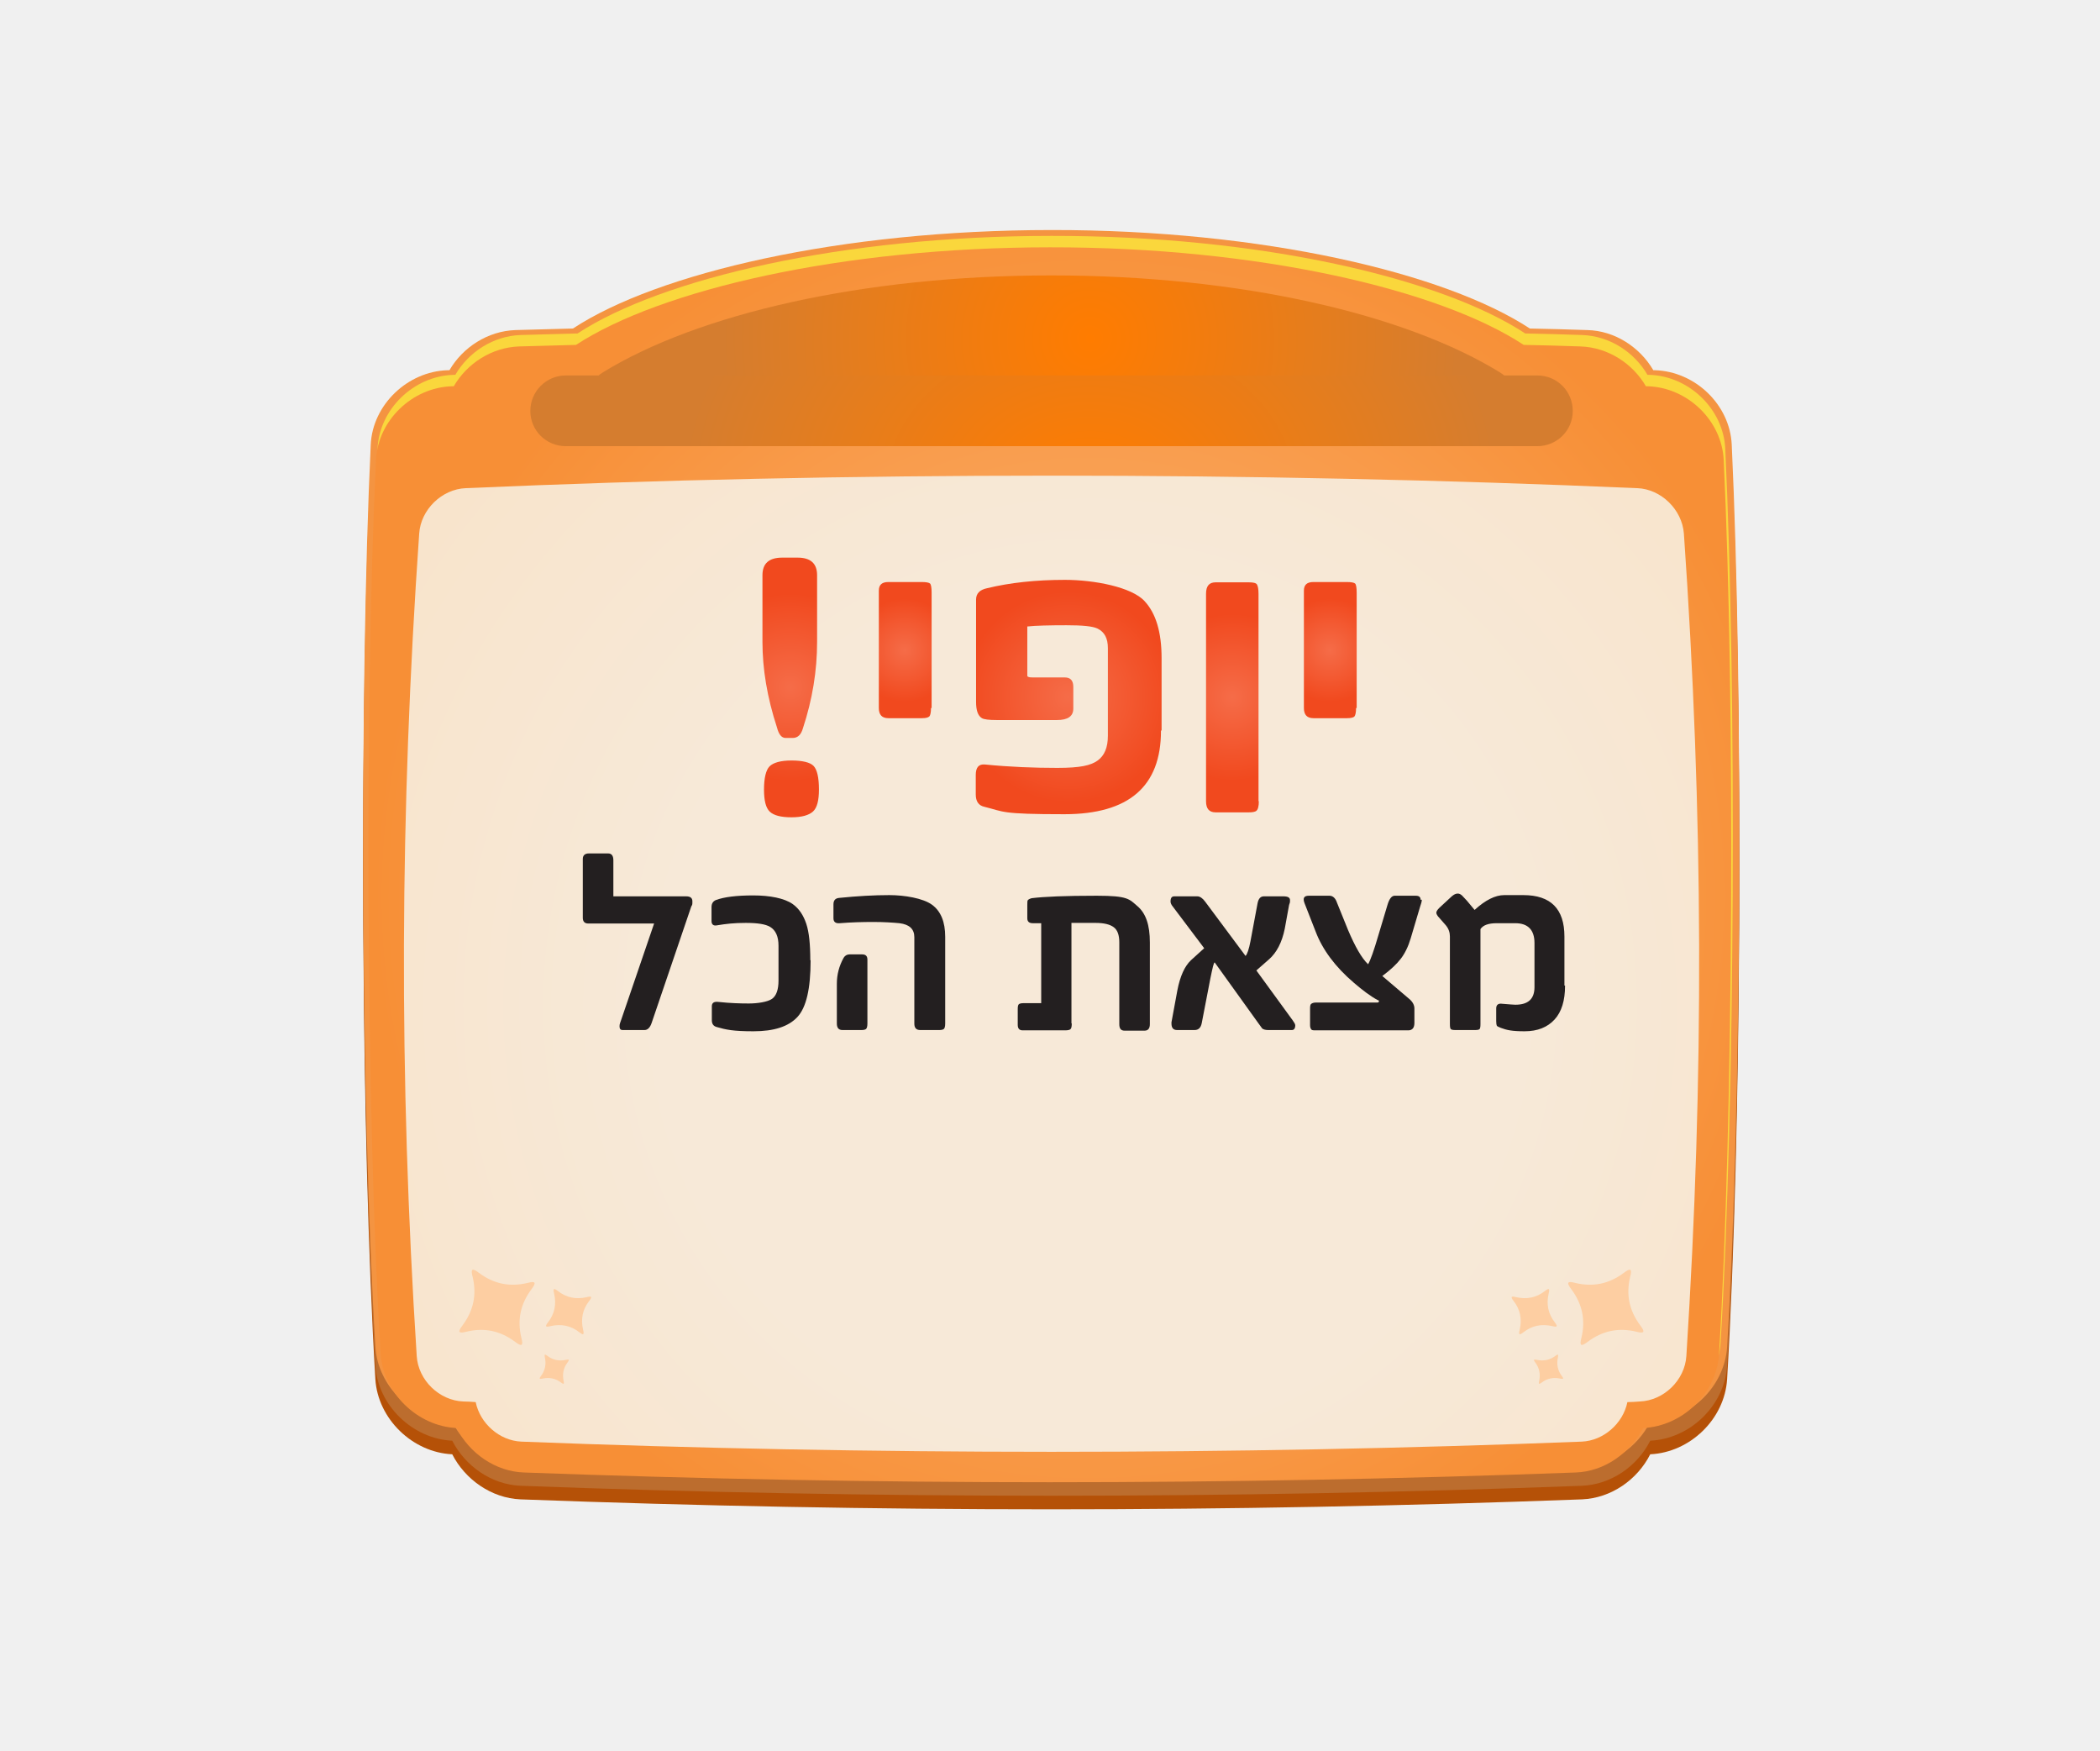
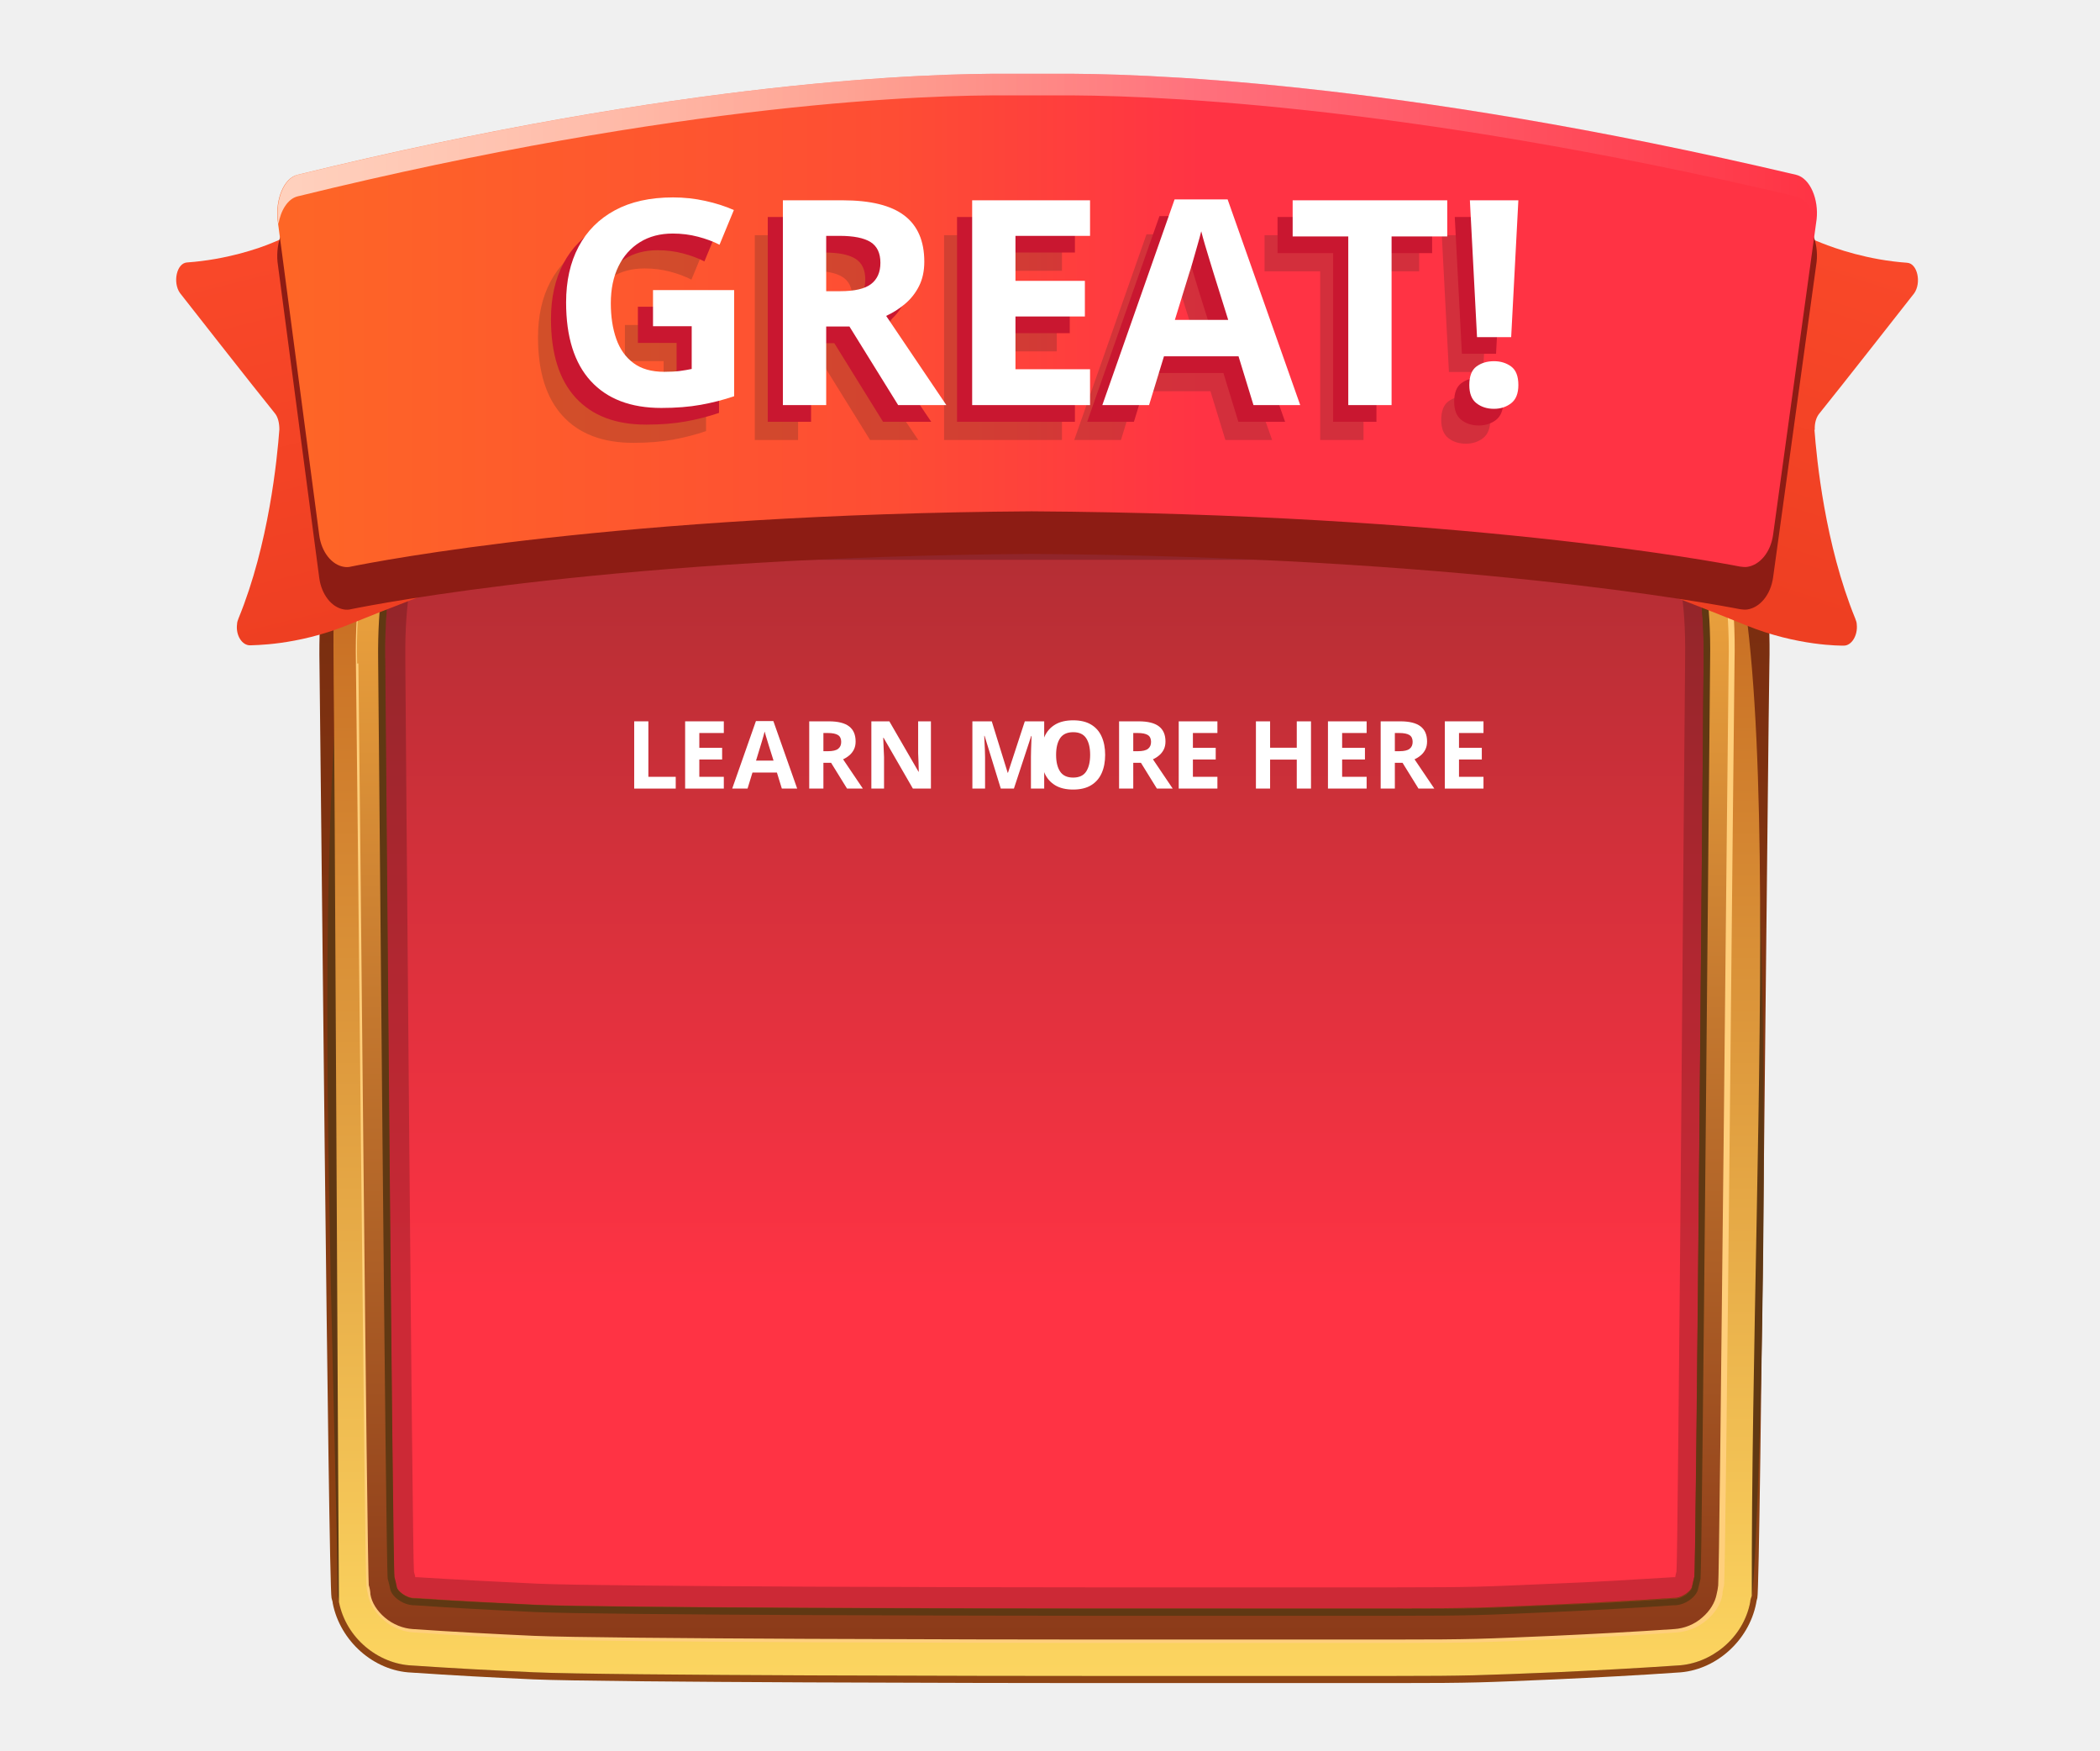
- <svg xmlns="http://www.w3.org/2000/svg" id="Layer_1" version="1.1" viewBox="0 0 680.3 566.9">
+ <svg xmlns="http://www.w3.org/2000/svg" version="1.1" viewBox="0 0 680.3 566.9">
  <defs>
-     <radialGradient id="radial-gradient" cx="852.5" cy="-61.4" fx="852.5" fy="-61.4" r="579.9" gradientTransform="translate(11.7 265.7) scale(.4 -.4)" gradientUnits="userSpaceOnUse">
-       <stop offset="0" stop-color="#fdb77a" />
-       <stop offset="1" stop-color="#f78f36" />
-     </radialGradient>
-     <radialGradient id="radial-gradient1" cx="853.6" cy="390.1" fx="853.6" fy="390.1" r="298.2" gradientTransform="translate(11.7 265.7) scale(.4 -.4)" gradientUnits="userSpaceOnUse">
-       <stop offset="0" stop-color="#ff7c00" />
-       <stop offset="1" stop-color="#d57d2f" />
-     </radialGradient>
-     <radialGradient id="radial-gradient2" cx="850.3" cy="-1524.2" fx="850.3" fy="-1524.2" r="330.2" gradientTransform="translate(13 -299.9) scale(.4 -.3)" gradientUnits="userSpaceOnUse">
-       <stop offset="0" stop-color="#ff7c00" />
-       <stop offset="1" stop-color="#d57d2f" />
-     </radialGradient>
-     <radialGradient id="radial-gradient3" cx="853.6" cy="-149.8" fx="853.6" fy="-149.8" r="864.1" gradientTransform="translate(11.7 265.7) scale(.4 -.4)" gradientUnits="userSpaceOnUse">
-       <stop offset=".4" stop-color="#f7e9d8" />
-       <stop offset="1" stop-color="#f9e1c4" />
-     </radialGradient>
-     <radialGradient id="radial-gradient4" cx="256.1" cy="344.3" fx="256.1" fy="344.3" r="30.4" gradientTransform="translate(0 566.9) scale(1 -1)" gradientUnits="userSpaceOnUse">
-       <stop offset="0" stop-color="#f56c48" />
-       <stop offset="1" stop-color="#f1491e" />
-     </radialGradient>
-     <radialGradient id="radial-gradient5" cx="293.1" cy="356.3" fx="293.1" fy="356.3" r="16.7" gradientTransform="translate(0 566.9) scale(1 -1)" gradientUnits="userSpaceOnUse">
-       <stop offset="0" stop-color="#f56c48" />
-       <stop offset="1" stop-color="#f1491e" />
-     </radialGradient>
-     <radialGradient id="radial-gradient6" cx="346.1" cy="341.2" fx="346.1" fy="341.2" r="34.2" gradientTransform="translate(0 566.9) scale(1 -1)" gradientUnits="userSpaceOnUse">
-       <stop offset="0" stop-color="#f56c48" />
-       <stop offset="1" stop-color="#f1491e" />
-     </radialGradient>
-     <radialGradient id="radial-gradient7" cx="399.2" cy="341.1" fx="399.2" fy="341.1" r="27" gradientTransform="translate(0 566.9) scale(1 -1)" gradientUnits="userSpaceOnUse">
-       <stop offset="0" stop-color="#f56c48" />
-       <stop offset="1" stop-color="#f1491e" />
-     </radialGradient>
-     <radialGradient id="radial-gradient8" cx="430.8" cy="356.3" fx="430.8" fy="356.3" r="16.7" gradientTransform="translate(0 566.9) scale(1 -1)" gradientUnits="userSpaceOnUse">
-       <stop offset="0" stop-color="#f56c48" />
-       <stop offset="1" stop-color="#f1491e" />
-     </radialGradient>
+     <linearGradient id="linear-gradient" x1="228.3" y1="264.6" x2="228.3" y2="-128" gradientTransform="translate(566.7 283.2) rotate(-180) scale(1 -1)" gradientUnits="userSpaceOnUse">
+       <stop offset="0" stop-color="#8f4514" />
+       <stop offset="1" stop-color="#782b0f" />
+     </linearGradient>
+     <linearGradient id="linear-gradient1" x1="228.5" y1="240.2" x2="228.5" y2="-104.5" gradientTransform="translate(566.7 283.2) rotate(-180) scale(1 -1)" gradientUnits="userSpaceOnUse">
+       <stop offset=".3" stop-color="#f34" />
+       <stop offset="1" stop-color="#b42e34" />
+     </linearGradient>
+     <linearGradient id="linear-gradient2" x1="228.8" y1="493" x2="228.8" y2="123.9" gradientTransform="translate(566.7 39.2) rotate(-180) scale(1 -1)" gradientUnits="userSpaceOnUse">
+       <stop offset="0" stop-color="#8b3a19" />
+       <stop offset="1" stop-color="#f2aa40" />
+     </linearGradient>
+     <linearGradient id="linear-gradient3" x1="227.5" y1="113.3" x2="227.5" y2="503.6" gradientTransform="translate(566.7 39.2) rotate(-180) scale(1 -1)" gradientUnits="userSpaceOnUse">
+       <stop offset="0" stop-color="#c2621c" />
+       <stop offset="1" stop-color="#fcd560" />
+     </linearGradient>
+     <linearGradient id="linear-gradient4" x1="120" y1="317.5" x2="150.1" y2="437.9" gradientTransform="translate(0 -244)" gradientUnits="userSpaceOnUse">
+       <stop offset="0" stop-color="#f94829" />
+       <stop offset="1" stop-color="#ee3f22" />
+     </linearGradient>
+     <linearGradient id="linear-gradient5" x1="563" y1="315.4" x2="528.1" y2="425.2" gradientTransform="translate(0 -244)" gradientUnits="userSpaceOnUse">
+       <stop offset="0" stop-color="#f94829" />
+       <stop offset="1" stop-color="#ee3f22" />
+     </linearGradient>
+     <linearGradient id="linear-gradient6" x1="89.8" y1="347.8" x2="588.6" y2="347.8" gradientTransform="translate(0 -244)" gradientUnits="userSpaceOnUse">
+       <stop offset="0" stop-color="#fe6f21" />
+       <stop offset="0" stop-color="#fe6626" />
+       <stop offset=".4" stop-color="#fe4d34" />
+       <stop offset=".6" stop-color="#f34" />
+     </linearGradient>
+     <linearGradient id="linear-gradient7" x1="89.9" y1="292.2" x2="588.7" y2="292.2" gradientTransform="translate(0 -244)" gradientUnits="userSpaceOnUse">
+       <stop offset="0" stop-color="#fff" stop-opacity=".7" />
+       <stop offset=".2" stop-color="#fff" stop-opacity=".6" />
+       <stop offset=".6" stop-color="#fff" stop-opacity=".3" />
+       <stop offset="1" stop-color="#fff" stop-opacity="0" />
+     </linearGradient>
+     <clipPath id="clippath">
+       <rect x="122.6" y="26.2" width="598.1" height="163.9" fill="none" />
+     </clipPath>
+     <clipPath id="clippath-1">
+       <rect x="122.6" y="26.2" width="598.1" height="163.9" fill="none" />
+     </clipPath>
+     <clipPath id="clippath-2">
+       <rect x="113.6" y="37.8" width="597.7" height="163.5" fill="none" />
+     </clipPath>
  </defs>
-   <path d="M536.2,130.4h-.6c-4.4-7.5-12.5-12.8-21.4-13-6.2-.2-12.4-.4-18.6-.5-27.4-18-86.7-32-155-31.9-68.3,0-127.6,13.9-155,31.9-6.2.2-12.4.3-18.6.5-9,.3-17.1,5.6-21.4,13h-.6c-13,.4-24.3,11.2-24.9,24.1-3.7,78.6-3.2,213.7,1.5,292.2.8,12.8,12,23.7,24.9,24.3,4.2,8.2,12.7,14.2,22.1,14.6,114.6,4.3,229.3,4.3,343.9,0,9.4-.4,17.9-6.3,22.1-14.6,12.9-.6,24.1-11.4,24.9-24.3,4.7-78.6,5.2-213.7,1.5-292.2-.6-12.9-11.8-23.7-24.9-24.1h.1Z" fill="#b55107" />
-   <path d="M536.2,126h-.6c-4.4-7.5-12.5-12.8-21.4-13-6.2-.2-12.4-.4-18.6-.5-27.4-18-86.7-32-155-31.9-68.3,0-127.6,13.9-155,31.9-6.2.2-12.4.3-18.6.5-9,.3-17.1,5.6-21.4,13h-.6c-13,.4-24.3,11.2-24.9,24.1-3.7,78.6-3.2,213.7,1.5,292.2.8,12.8,12,23.7,24.9,24.3,4.2,8.2,12.7,14.2,22.1,14.6,114.6,4.3,229.3,4.3,343.9,0,9.4-.4,17.9-6.3,22.1-14.6,12.9-.6,24.1-11.4,24.9-24.3,4.7-78.6,5.2-213.7,1.5-292.2-.6-12.9-11.8-23.7-24.9-24.1h.1Z" fill="#bc6d2e" />
-   <path d="M536.2,119.9h-.6c-4.4-7.5-12.5-12.8-21.4-13-6.2-.2-12.4-.4-18.6-.5-27.4-18-86.7-32-155-31.9-68.3,0-127.6,13.9-155,31.9-6.2.2-12.4.3-18.6.5-9,.3-17.1,5.6-21.4,13h-.6c-13,.4-24.3,11.2-24.9,24.1-3.7,78.6-3.2,213.7,1.5,292.2.8,12.8,12,23.7,24.9,24.3,4.2,8.2,12.7,14.2,22.1,14.6,114.6,4.3,229.3,4.3,343.9,0,9.4-.4,17.9-6.3,22.1-14.6,12.9-.6,24.1-11.4,24.9-24.3,4.7-78.6,5.2-213.7,1.5-292.2-.6-12.9-11.8-23.7-24.9-24.1h.1Z" fill="#f49441" />
-   <path d="M534.3,121.4h-.6c-4.3-7.4-12.3-12.6-21.2-12.9-6.1-.2-12.3-.4-18.4-.5-27.2-17.9-85.9-31.7-153.5-31.6-67.6,0-126.3,13.8-153.5,31.6-6.1.2-12.3.3-18.4.5-8.9.3-16.9,5.5-21.2,12.9h-.6c-12.9.4-24,11.1-24.6,23.9-3.7,77.8-3.2,211.6,1.5,289.4.8,12.7,11.9,23.5,24.6,24.1,4.2,8.2,12.6,14.1,21.9,14.4,113.5,4.2,227,4.2,340.6,0,9.3-.3,17.7-6.3,21.9-14.4,12.8-.6,23.9-11.3,24.6-24.1,4.7-77.8,5.2-211.6,1.5-289.4-.6-12.8-11.7-23.5-24.6-23.9h0Z" fill="#fad73c" />
-   <path d="M533.8,125.1h-.6c-4.3-7.4-12.3-12.6-21.2-12.9-6.1-.2-12.3-.4-18.4-.5-27.2-17.9-85.9-31.7-153.5-31.6-67.6,0-126.3,13.8-153.5,31.6-6.1.2-12.3.3-18.4.5-8.9.3-16.9,5.5-21.2,12.9h-.6c-12.9.4-24,11.1-24.6,23.9-3.7,77.8-3.2,211.6,1.5,289.4.8,12.7,11.9,23.5,24.6,24.1,4.2,8.2,12.6,14.1,21.9,14.4,113.5,4.2,227,4.2,340.6,0,9.3-.3,17.7-6.3,21.9-14.4,12.8-.6,23.9-11.3,24.6-24.1,4.7-77.8,5.2-211.6,1.5-289.4-.6-12.8-11.7-23.5-24.6-23.9h0Z" fill="url(#radial-gradient)" />
-   <path d="M480.9,142.9H200.3c-10.8,0-14.5-16.4-5-22.3,30.7-18.9,84.3-31.4,145.3-31.4s114.6,12.5,145.3,31.4c9.5,5.9,5.9,22.3-5,22.3h0Z" fill="url(#radial-gradient1)" />
-   <path d="M183.3,121.6h314.7c6.4,0,11.5,5.1,11.5,11.5h0c0,6.3-5.1,11.4-11.5,11.4H183.3c-6.4,0-11.5-5.1-11.5-11.4h0c0-6.3,5.1-11.5,11.5-11.5Z" fill="url(#radial-gradient2)" />
-   <path d="M530.2,158.1c-124-5.4-255.3-5.4-379.3,0-7.8.3-14.6,7-15.1,14.7-6.3,90.4-6.6,176-.8,266.4.5,7.8,7.3,14.4,15.1,14.7,1.3,0,2.6.1,4,.2,1.4,6.9,7.7,12.5,14.8,12.8,112.1,4.4,231.4,4.4,343.5,0,7.1-.3,13.4-5.9,14.8-12.8,1.3,0,2.6-.1,4-.2,7.8-.3,14.6-6.9,15.1-14.7,5.8-90.4,5.5-176-.8-266.4-.6-7.8-7.4-14.4-15.1-14.7h-.2Z" fill="url(#radial-gradient3)" />
-   <g>
-     <path d="M528.1,413.5c-1.4,5.8-.3,11,3.3,15.8,1.6,2.1,1.3,2.7-1.3,2-5.8-1.4-11-.3-15.8,3.3-2.1,1.6-2.7,1.3-2-1.3,1.4-5.8.3-11-3.3-15.8-1.6-2.1-1.3-2.7,1.3-2,5.8,1.4,11,.3,15.8-3.3,2.1-1.6,2.7-1.3,2,1.3Z" fill="#fdcea2" />
-     <path d="M501.7,418.9c-.8,3.5-.2,6.6,2,9.4,1,1.3.8,1.6-.8,1.2-3.5-.8-6.6-.2-9.4,2-1.3,1-1.6.8-1.2-.8.8-3.5.2-6.6-2-9.4-1-1.3-.8-1.6.8-1.2,3.5.8,6.6.2,9.4-2,1.3-1,1.6-.8,1.2.8Z" fill="#fdcea2" />
-     <path d="M504.7,439.6c-.5,2.2-.1,4.3,1.3,6.1.6.8.5,1-.5.8-2.2-.5-4.3-.1-6.1,1.3-.8.6-1,.5-.8-.5.5-2.2.1-4.3-1.3-6.1-.6-.8-.5-1,.5-.8,2.2.5,4.3.1,6.1-1.3.8-.6,1-.5.8.5Z" fill="#fdcea2" />
+   <g isolation="isolate">
+     <g id="Layer_1">
+       <g>
+         <path d="M545.1,150.1h0c7.8.5,13.9,4.5,18.6,11.9,8.4,13.6,9.9,36.4,9.5,53.2-.4,18.8-2.9,298.5-3.9,302.3-.2.6-.3,1.2-.4,1.8-2.4,12.2-13.3,21.9-25.6,22.4-13,.9-26.4,1.6-39.5,2.2-23.4,1-25.9,1.2-52.1,1.2h-99.3c-26.2,0-156.2-.2-179.6-1.2-13.1-.6-26.5-1.3-39.5-2.2-12.2-.5-23.1-10.2-25.5-22.4,0-.6-.3-1.2-.4-1.8-1-3.8-3.6-283.4-3.9-302.3-.3-16.8,1.1-39.6,9.5-53.2,4.6-7.4,10.9-11.4,18.6-11.9h413.6-.1Z" fill="url(#linear-gradient)" />
+         <g>
+           <path d="M124.7,213.3c.2,16.9,2.5,294.5,3,297.3.3,1.2.5,2.3.8,3.4.2,1,2.7,3.4,5.6,3.5h.4c12.9.9,26.2,1.6,39.1,2.2,23,1,152.9,1.2,178.8,1.2s9.8,0,14.7,0h84.5c25.9,0,28.3-.2,51.4-1.2,13-.6,26.2-1.3,39.1-2.2h.4c2.8-.1,5.4-2.5,5.6-3.5.2-1.1.5-2.3.8-3.5.6-2.8,2.8-280.5,3-297.3.3-26.1-4.3-35.4-5.8-37.6-.8-1.2-1.2-1.5-1.7-1.5H132.1c-.5,0-1,.3-1.7,1.5-1.5,2.2-6,11.5-5.8,37.6h.1Z" fill="url(#linear-gradient1)" />
+           <path d="M402.1,514.1h-49.6c-25.8,0-155.6-.2-178.5-1.2-12.9-.6-26.1-1.3-39-2.1h-.5c0-.6-.3-1.2-.4-1.8-.5-2.8-2.7-279.7-2.8-295.6-.2-20,2.6-29,3.9-32.1h406.8c1.4,3.1,4.2,12,3.9,32.1-.2,15.9-2.3,292.8-2.8,295.6-.2.6-.3,1.2-.4,1.8h-.5c-12.9.8-25.9,1.6-39,2.1-22.9,1-25.3,1.2-51,1.2s-6.6,0-9.8,0h-39.8M402.1,521h49.6c25.9,0,28.3-.2,51.4-1.2,13-.6,26.2-1.3,39.1-2.2h.4c2.8-.1,5.4-2.5,5.6-3.5.2-1.1.5-2.3.8-3.5.6-2.8,2.8-280.5,3-297.3.3-26.1-4.3-35.4-5.8-37.6-.8-1.2-1.2-1.5-1.7-1.5H132.2c-.5,0-1,.3-1.7,1.5-1.5,2.2-6,11.5-5.8,37.6.2,16.9,2.5,294.5,3,297.3.3,1.2.5,2.3.8,3.4.2,1,2.7,3.4,5.6,3.5h.4c12.9.9,26.2,1.6,39.1,2.2,23,1,152.9,1.2,178.8,1.2s9.8,0,14.7,0h35Z" isolation="isolate" opacity=".2" />
+         </g>
+         <path d="M402.1,521h-49.6c-25.9,0-155.8-.2-178.8-1.2-13-.6-26.2-1.3-39.1-2.1h-.4c-2.8-.1-5.4-2.5-5.6-3.5-.2-1.1-.5-2.3-.8-3.4-.6-2.8-2.8-280.5-3-297.3-.3-26.1,4.3-35.4,5.8-37.6.8-1.2,1.2-1.5,1.7-1.5h412.1c.5,0,1,.3,1.7,1.5,1.5,2.2,6,11.5,5.8,37.6-.2,16.9-2.5,294.5-3,297.3-.3,1.2-.5,2.3-.8,3.5-.2,1-2.7,3.4-5.6,3.5h-.4c-12.9.9-26.2,1.6-39.1,2.1-23,1-25.4,1.2-51.4,1.2h-49.6M402.1,542.8h49.7c23.6,0,27.6-.2,52.1-1.2,13-.6,26.3-1.3,39.5-2.2,10.8-.5,21.4-8.8,23.6-20.6,0-.7.3-1.3.5-2,2.5-9.2,14.6-362.2-22.4-364.3H131.8c-36.9,2.2-23.7,257.1-22.4,364.3.2.7.3,1.3.5,2,2.3,11.8,12.8,20.1,23.6,20.6,13.2.9,26.5,1.6,39.5,2.2,24.5,1.1,156.1,1.2,179.5,1.2h49.6Z" fill="#603813" />
+         <path d="M114.9,214.9c.3,18.2,2.8,296.5,3.4,298.8.3.9.5,1.9.5,2.8.5,3.1,2.4,6,5.1,8.3,2.8,2.4,6.4,3.8,9.7,4h0c13,.9,26.3,1.6,39.3,2.2,23.1,1,153.1,1.2,179.2,1.2h99.3c26.1,0,28.5-.2,51.8-1.2,13-.6,26.3-1.3,39.3-2.2h0c3.4-.2,7-1.6,9.7-4,2.7-2.3,4.5-5.2,5.1-8.3.2-.9.4-1.8.5-2.8.5-2.3,3.1-280.6,3.4-298.8.4-20.9-2.3-37.1-7.4-45.4-2.6-4.1-5.5-6.1-9.6-6.4H131.5c-4.1.3-7.1,2.3-9.6,6.4-5.2,8.3-7.9,24.5-7.4,45.4h.5-.1ZM128.8,174.4c1.3-2,2.3-2.4,3.4-2.5h412.3c1.2.1,2,.5,3.4,2.5,4.1,6.4,6.4,21,6.1,39.2-.2,17.2-2.6,294.9-3.1,297.7-.3,1.1-.5,2.2-.8,3.3-.4,2.3-3.9,5.2-7.5,5.3h-.4c-13,.9-26.2,1.6-39.2,2.2-23,1-25.5,1.2-51.4,1.2s-9.8,0-14.7,0h-84.5c-25.9,0-155.8-.2-178.9-1.2-13-.6-26.2-1.3-39.2-2.2h-.4c-3.7-.2-7.1-3-7.5-5.3-.2-1.1-.5-2.2-.8-3.3-.6-2.8-2.9-280.4-3.1-297.7-.2-18.2,2-32.8,6.1-39.2h.1Z" fill="url(#linear-gradient2)" />
+         <path d="M114.9,214.9c.3,18.2,2.8,296.5,3.4,298.8.3.9.5,1.9.5,2.8.5,3.1,2.4,6,5.1,8.3,2.8,2.4,6.4,3.8,9.7,4h0c13,.9,26.3,1.6,39.3,2.2,23.1,1,153.1,1.2,179.2,1.2h99.3c26.1,0,28.5-.2,51.8-1.2,13-.6,26.3-1.3,39.3-2.2h0c3.4-.2,7-1.6,9.7-4,2.7-2.3,4.5-5.2,5.1-8.3.2-.9.4-1.8.5-2.8.5-2.3,3.1-280.6,3.4-298.8.4-20.9-2.3-37.1-7.4-45.4-2.6-4.1-5.5-6.1-9.6-6.4H131.5c-4.1.3-7.1,2.3-9.6,6.4-5.2,8.3-7.9,24.5-7.4,45.4h.5-.1Z" fill="none" stroke="#ffcf7b" stroke-miterlimit="10" stroke-width="2.4" />
+         <path d="M402.1,532.1h-49.6c-26.1,0-156-.2-179.2-1.2-13-.6-26.3-1.3-39.3-2.2h0c-3.4-.2-7-1.6-9.7-4-2.7-2.3-4.5-5.2-5.1-8.3-.2-.9-.4-1.8-.5-2.8-.5-2.3-3.1-280.6-3.4-298.8-.4-21,2.3-37.1,7.4-45.4,2.6-4.1,5.5-6.1,9.6-6.4h412.6c4.1.3,7.1,2.3,9.6,6.4,5.2,8.3,7.9,24.5,7.4,45.4-.3,18.2-2.8,296.5-3.4,298.8-.3.9-.5,1.9-.5,2.8-.5,3.1-2.4,6-5.1,8.3-2.8,2.4-6.4,3.8-9.7,4h0c-13,.9-26.3,1.6-39.3,2.2-23.3,1-25.7,1.2-51.8,1.2h-49.6M402.1,542.8h49.7c23.6,0,27.6-.2,52.1-1.2,13-.6,26.3-1.3,39.5-2.2,10.8-.5,21.4-8.8,23.6-20.6,0-.7.3-1.3.5-2-.3-155,14.6-362.2-22.4-364.3H131.8c-26.3,0-23.7,43.5-23.7,69,.2.7,1.6,296.6,1.7,297.3,2.3,11.8,12.8,20.1,23.6,20.6,13.2.9,26.5,1.6,39.5,2.2,24.5,1.1,156.1,1.2,179.5,1.2h49.7Z" fill="url(#linear-gradient3)" />
+       </g>
+       <g>
+         <g>
+           <path d="M192.4,59.4v113.2c-7.8,3.3-21.3,8.1-34,12.5-1.9.7-3.8,1.3-5.7,2-13.4,4.8-26.7,9.9-40,15.3-16.7,6.8-31,6.5-31.6,6.6-2.7.1-4.8-3.3-4.3-6.9,0-.7.3-1.3.5-1.9,9.8-23.9,12.5-51.7,13.2-61.1,0-2-.4-4-1.5-5.3-6.9-8.5-30.7-38.9-30.7-38.9-2.4-3.4-1.1-9.7,2.3-9.9,12.7-.9,23.2-4.5,27.7-6.4,1.5-.6,2.4-1,2.4-1l101.7-18.2h0Z" fill="url(#linear-gradient4)" />
+           <path d="M587.8,139.2c.7,9.4,3.4,37.1,13.2,61.1.2.6.5,1.2.5,1.9.4,3.6-1.7,7-4.3,6.9-.6,0-14.9.2-31.6-6.6-12.8-5.2-25.6-10.2-38.5-14.8-2.4-.9-4.8-1.7-7.2-2.5-12.7-4.4-26.1-9.2-33.9-12.5V59.5l101.7,18.2s.8.4,2.4,1h0c4.5,1.8,15,5.5,27.7,6.4,3.4.2,4.7,6.5,2.3,9.9,0,0-23.9,30.5-30.7,38.9-1.1,1.3-1.6,3.3-1.5,5.3h-.1Z" fill="url(#linear-gradient5)" />
+         </g>
+         <g>
+           <path d="M588.5,84.8l-14.1,102.2c-.8,5.7-4.3,9.8-8.4,10.4-.8.1-1.5,0-2.3-.1-9.3-1.8-90.8-17-229.5-17.9-133.3.9-211.6,16.1-220.5,17.9-.7.2-1.5.2-2.2.1-4-.6-7.4-4.8-8.1-10.4l-13.5-102.2c-.6-6.3,1.9-13.3,6.5-14.4,125.2-30.7,205.4-32.9,229.9-32.7s10.6,0,15.9,0c25.1-.2,108.8,1.9,239.6,32.7,4.7,1.1,7.4,8.1,6.7,14.4h0Z" fill="#8d1c14" />
+           <path d="M588.5,71l-14.1,102.2c-.8,5.7-4.3,9.8-8.4,10.4-.8.1-1.5,0-2.3-.1-9.3-1.8-90.8-17-229.5-17.9-133.3.9-211.6,16.1-220.5,17.9-.7.2-1.5.2-2.2.1-4-.6-7.4-4.8-8.1-10.4l-13.5-102.2c-.6-6.3,1.9-13.3,6.5-14.4,125.2-30.7,205.4-32.9,229.9-32.7h15.9c25.1-.2,108.8,1.9,239.6,32.7,4.7,1.1,7.4,8.1,6.7,14.4h0Z" fill="url(#linear-gradient6)" />
+           <path d="M588.5,71l-.2,1.6c-.8-4.4-3.1-8.2-6.5-9-130.8-30.8-214.5-32.9-239.6-32.7h-15.9c-24.5-.2-104.7,2-229.9,32.7-3.2.8-5.5,4.6-6.2,9l-.2-1.6c-.6-6.3,1.9-13.3,6.5-14.4,125.2-30.7,205.4-32.9,229.9-32.7h15.9c25.1-.2,108.8,1.9,239.6,32.7,4.7,1.1,7.4,8.1,6.7,14.4h-.1Z" fill="url(#linear-gradient7)" />
+         </g>
+       </g>
+       <g clip-path="url(#clippath)">
+         <g clip-path="url(#clippath-1)">
+           <g>
+             <g mix-blend-mode="multiply" opacity=".2">
+               <g clip-path="url(#clippath-2)">
+                 <g isolation="isolate">
+                   <text transform="translate(168.9 142.5)" fill="#231f20" font-family="CodecPro-Heavy, 'Codec Pro'" font-size="92.9" font-weight="800" isolation="isolate">
+                     <tspan x="0" y="0">GRE</tspan>
+                   </text>
+                   <text transform="translate(348 142.5)" fill="#231f20" font-family="CodecPro-Heavy, 'Codec Pro'" font-size="92.9" font-weight="800" isolation="isolate">
+                     <tspan x="0" y="0">A</tspan>
+                   </text>
+                   <text transform="translate(407.8 142.5)" fill="#231f20" font-family="CodecPro-Heavy, 'Codec Pro'" font-size="92.9" font-weight="800" isolation="isolate">
+                     <tspan x="0" y="0">T!</tspan>
+                   </text>
+                 </g>
+               </g>
+             </g>
+             <g isolation="isolate">
+               <text transform="translate(173.1 136.6)" fill="#c91730" font-family="CodecPro-Heavy, 'Codec Pro'" font-size="92.9" font-weight="800" isolation="isolate">
+                 <tspan x="0" y="0">GRE</tspan>
+               </text>
+               <text transform="translate(352.2 136.6)" fill="#c91730" font-family="CodecPro-Heavy, 'Codec Pro'" font-size="92.9" font-weight="800" isolation="isolate">
+                 <tspan x="0" y="0">A</tspan>
+               </text>
+               <text transform="translate(412 136.6)" fill="#c91730" font-family="CodecPro-Heavy, 'Codec Pro'" font-size="92.9" font-weight="800" isolation="isolate">
+                 <tspan x="0" y="0">T!</tspan>
+               </text>
+             </g>
+             <g isolation="isolate">
+               <text transform="translate(178 131.2)" fill="#fff" font-family="CodecPro-Heavy, 'Codec Pro'" font-size="92.9" font-weight="800" isolation="isolate">
+                 <tspan x="0" y="0">GRE</tspan>
+               </text>
+               <text transform="translate(357.1 131.2)" fill="#fff" font-family="CodecPro-Heavy, 'Codec Pro'" font-size="92.9" font-weight="800" isolation="isolate">
+                 <tspan x="0" y="0">A</tspan>
+               </text>
+               <text transform="translate(416.9 131.2)" fill="#fff" font-family="CodecPro-Heavy, 'Codec Pro'" font-size="92.9" font-weight="800" isolation="isolate">
+                 <tspan x="0" y="0">T!</tspan>
+               </text>
+             </g>
+           </g>
+         </g>
+       </g>
+       <g isolation="isolate">
+         <text transform="translate(202.7 255.4)" fill="#fff" font-family="CodecPro-Heavy, 'Codec Pro'" font-size="30.5" font-weight="800" isolation="isolate">
+           <tspan x="0" y="0">L</tspan>
+         </text>
+         <text transform="translate(219.2 255.4)" fill="#fff" font-family="CodecPro-Heavy, 'Codec Pro'" font-size="30.5" font-weight="800" isolation="isolate">
+           <tspan x="0" y="0">E</tspan>
+         </text>
+         <text transform="translate(237.2 255.4)" fill="#fff" font-family="CodecPro-Heavy, 'Codec Pro'" font-size="30.5" font-weight="800" isolation="isolate">
+           <tspan x="0" y="0">A</tspan>
+         </text>
+         <text transform="translate(259.4 255.4)" fill="#fff" font-family="CodecPro-Heavy, 'Codec Pro'" font-size="30.5" font-weight="800" isolation="isolate">
+           <tspan x="0" y="0">RN M</tspan>
+         </text>
+         <text transform="translate(335.5 255.4)" fill="#fff" font-family="CodecPro-Heavy, 'Codec Pro'" font-size="30.5" font-weight="800" isolation="isolate">
+           <tspan x="0" y="0">OR</tspan>
+         </text>
+         <text transform="translate(379.1 255.4)" fill="#fff" font-family="CodecPro-Heavy, 'Codec Pro'" font-size="30.5" font-weight="800" isolation="isolate">
+           <tspan x="0" y="0">E HER</tspan>
+         </text>
+         <text transform="translate(465.3 255.4)" fill="#fff" font-family="CodecPro-Heavy, 'Codec Pro'" font-size="30.5" font-weight="800" isolation="isolate">
+           <tspan x="0" y="0">E</tspan>
+         </text>
+       </g>
+     </g>
  </g>
-   <g>
-     <path d="M153.1,413.5c1.4,5.8.3,11-3.3,15.8-1.6,2.1-1.3,2.7,1.3,2,5.8-1.4,11-.3,15.8,3.3,2.1,1.6,2.7,1.3,2-1.3-1.4-5.8-.3-11,3.3-15.8,1.6-2.1,1.3-2.7-1.3-2-5.8,1.4-11,.3-15.8-3.3-2.1-1.6-2.7-1.3-2,1.3Z" fill="#fdcea2" />
-     <path d="M179.5,418.9c.8,3.5.2,6.6-2,9.4-1,1.3-.8,1.6.8,1.2,3.5-.8,6.6-.2,9.4,2,1.3,1,1.6.8,1.2-.8-.8-3.5-.2-6.6,2-9.4,1-1.3.8-1.6-.8-1.2-3.5.8-6.6.2-9.4-2-1.3-1-1.6-.8-1.2.8Z" fill="#fdcea2" />
-     <path d="M176.5,439.6c.5,2.2.1,4.3-1.3,6.1-.6.8-.5,1,.5.8,2.2-.5,4.3-.1,6.1,1.3.8.6,1,.5.8-.5-.5-2.2-.1-4.3,1.3-6.1.6-.8.5-1-.5-.8-2.2.5-4.3.1-6.1-1.3-.8-.6-1-.5-.8.5Z" fill="#fdcea2" />
-   </g>
-   <path d="M264.7,207.9c0,9.3-1.5,18.6-4.6,28-.6,2.1-1.7,3.1-3.3,3.1h-2.3c-1.3,0-2.2-1.1-2.8-3.4-3.2-9.8-4.7-19-4.7-27.7v-21.6c0-3.8,2.1-5.7,6.4-5.7h5c4.2,0,6.3,1.9,6.3,5.7v21.6h0ZM265.3,255.7c0,3.5-.6,5.9-1.9,7.1s-3.6,1.9-7,1.9-5.7-.6-7-1.8c-1.3-1.2-1.9-3.6-1.9-7.2s.6-6.3,1.8-7.5,3.6-1.9,7.1-1.9,6.1.6,7.2,1.8,1.7,3.7,1.7,7.6h0Z" fill="url(#radial-gradient4)" />
-   <path d="M301.6,229.3c0,1.4-.2,2.3-.5,2.7-.4.4-1.2.6-2.4.6h-10.9c-2.1,0-3.1-1.1-3.1-3.3v-38c0-1.9,1-2.8,3.1-2.8h10.8c1.5,0,2.4.2,2.7.5s.5,1.3.5,2.9v37.4h-.2Z" fill="url(#radial-gradient5)" />
-   <path d="M376.1,236.7c0,18-10.4,27-31.3,27s-19.4-.8-25.9-2.4c-1.9-.4-2.8-1.8-2.8-4v-6.3c0-2.5,1-3.6,3-3.4,8.1.8,15.9,1.1,23.4,1.1s10.9-.8,13.1-2.4,3.3-4.2,3.3-8v-28.4c0-3.2-1.1-5.2-3.3-6.3-1.6-.8-5-1.1-10.1-1.1s-10.2.1-12.7.4v16c.1.4.7.5,1.8.5h10.3c1.9,0,2.8,1,2.8,3.1v7c0,2.5-1.8,3.7-5.3,3.7h-19.5c-2.5,0-4.1-.2-4.8-.6-1.3-.8-1.9-2.5-1.9-5.3v-33.1c0-2,1.2-3.2,3.6-3.7,7.4-1.8,15.8-2.7,25.2-2.7s21.6,2.3,25.8,6.9c3.7,4,5.5,10.1,5.5,18.5v23.4h-.2Z" fill="url(#radial-gradient6)" />
-   <path d="M407.8,259.5c0,1.7-.3,2.7-.8,3.1s-1.4.5-2.5.5h-10.7c-2.1,0-3.1-1.2-3.1-3.6v-67.2c0-2.5,1-3.7,3.1-3.7h10.8c1.4,0,2.3.2,2.6.7s.5,1.5.5,3v67.2h.1Z" fill="url(#radial-gradient7)" />
-   <path d="M439.3,229.3c0,1.4-.2,2.3-.5,2.7s-1.2.6-2.4.6h-10.9c-2.1,0-3.1-1.1-3.1-3.3v-38c0-1.9,1-2.8,3.1-2.8h10.8c1.5,0,2.4.2,2.7.5s.5,1.3.5,2.9v37.4h-.2Z" fill="url(#radial-gradient8)" />
-   <path d="M224,293.4l-12.9,37.9c-.5,1.5-1.3,2.3-2.3,2.3h-7.1c-.7,0-1-.4-1-1.2s.2-1.1.5-2l10.7-31.3h-21.3c-1.2,0-1.8-.6-1.8-1.9v-19c0-1.2.7-1.8,2-1.8h6.2c1.1,0,1.7.7,1.7,2.2v11.7h23.6c1.3,0,2,.5,2,1.6s0,1-.3,1.6h0Z" fill="#231f20" />
-   <path d="M262.6,311c0,9.2-1.4,15.3-4.3,18.4s-7.6,4.6-14.2,4.6-8.9-.5-12-1.4c-1-.3-1.5-1-1.5-2.2v-4.5c0-1.1.7-1.6,2.2-1.4,3.7.4,7,.5,9.8.5s6.1-.5,7.5-1.5,2.1-3,2.1-5.9v-11.3c0-3-.9-5-2.7-6.1-1.5-.9-4.1-1.3-7.9-1.3s-6.4.3-9.4.8c-1.1.2-1.7-.3-1.7-1.4v-4.5c0-1.2.5-1.9,1.4-2.3,2.7-1,6.7-1.5,12.1-1.5s10.1.9,12.8,2.8c2.1,1.5,3.5,3.7,4.4,6.4s1.3,6.7,1.3,11.8h0Z" fill="#231f20" />
-   <path d="M306.2,331.5c0,1-.2,1.6-.5,1.8s-.8.3-1.4.3h-6.2c-1.3,0-1.9-.7-1.9-2.1v-28c0-2.6-1.6-4.1-4.8-4.5-2.1-.2-5-.4-8.5-.4s-7.2.1-10.9.4c-1.3.1-2-.4-2-1.6v-4.5c0-1.3.6-2,1.9-2.1,5.9-.6,11.3-.9,16.2-.9s10.9,1,13.8,3.1,4.3,5.6,4.3,10.4v28.1h0ZM281,331.5c0,1-.2,1.6-.5,1.8s-.8.3-1.4.3h-6.2c-1.2,0-1.8-.7-1.8-2.1v-12.9c0-2.9.7-5.7,2.2-8.4.4-.7,1.1-1.1,1.9-1.1h4.1c1.2,0,1.7.6,1.7,1.7v20.7h0Z" fill="#231f20" />
-   <path d="M347.2,331.4c0,1-.1,1.6-.4,1.9s-.9.4-1.9.4h-13.6c-1.1,0-1.6-.6-1.6-1.8v-5.1c0-.8.1-1.4.4-1.6s.8-.3,1.4-.3h5.8v-25.9h-2.7c-1.2,0-1.8-.5-1.8-1.6v-4.3c0-.9,0-1.4.2-1.6s.5-.4,1.2-.6c3.9-.5,10.9-.8,21.1-.8s10.5,1.1,13.2,3.4,4,6.1,4,11.7v26.5c0,1.4-.6,2.1-1.7,2.1h-6.5c-1.2,0-1.7-.7-1.7-2.1v-26.5c0-2.4-.6-4-1.8-4.9s-3.1-1.4-5.9-1.4h-7.8v32.6h0Z" fill="#231f20" />
-   <path d="M419.6,332c0,1.1-.4,1.6-1.1,1.6h-7.7c-.9,0-1.5-.2-1.9-.5,0,0-.4-.5-1.1-1.5l-14.3-19.9c-.3,0-.7,1.8-1.4,5.2l-2.8,14.5c-.3,1.5-1.1,2.2-2.3,2.2h-5.7c-1.2,0-1.8-.7-1.8-2.1v-.4l1.9-10.3c.9-4.7,2.4-7.9,4.4-9.8l4.3-3.9-10.1-13.4c-.6-.7-.8-1.3-.8-1.7,0-1.2.4-1.7,1.2-1.7h7.5c.8,0,1.7.6,2.5,1.7l13.1,17.6c.5-.5,1.1-2.1,1.6-4.8l2.3-12.3c.3-1.5,1-2.2,2-2.2h6.4c1.4,0,2.1.4,2.1,1.2s0,.8-.3,1.6l-1.4,7.7c-.9,4.4-2.6,7.7-5.1,9.9l-4.1,3.6,11.8,16.2c.5.7.8,1.2.8,1.6h0Z" fill="#231f20" />
-   <path d="M460.6,291.4c0,.5-.2,1.3-.6,2.4l-3,10.1c-.8,2.7-1.9,4.9-3.2,6.6s-3.3,3.6-6,5.6l8.7,7.4c1.1.9,1.7,2,1.7,3.1v4.7c0,1.6-.7,2.4-2,2.4h-29.8c-.9,0-1.4,0-1.6-.3s-.4-.6-.4-1.4v-5.4c0-.8.1-1.3.4-1.5s.7-.4,1.4-.4h19.9c.4,0,.6-.1.6-.4s0-.3-.4-.4c-2.4-1.3-4.9-3.2-7.7-5.6-6.1-5.2-10.2-10.8-12.4-16.6l-3.6-9.2c-.6-1.6-.2-2.4,1.4-2.4h6.7c1,0,1.9.7,2.4,2.2l3.6,8.9c2.3,5.4,4.4,9.1,6.5,11.1.8-1.4,1.9-4.5,3.3-9.3l3-10c.6-2,1.4-2.9,2.3-2.9h6.8c1.1,0,1.6.4,1.6,1.3h.4Z" fill="#231f20" />
-   <path d="M507,319.3c0,4.7-1.1,8.4-3.4,10.9s-5.5,3.8-9.7,3.8-5.8-.4-7.7-1.1c-.7-.3-1.2-.5-1.3-.7s-.2-.7-.2-1.5v-4.1c0-1.2.7-1.7,2-1.5,2.4.2,3.8.3,4.2.3,4.2,0,6.2-1.9,6.2-5.7v-14.3c0-4.2-2.1-6.4-6.2-6.4h-6c-2.7,0-4.4.6-5.3,1.9v30.8c0,.9-.1,1.4-.3,1.6s-.7.3-1.4.3h-6.5c-.7,0-1.2-.1-1.4-.3s-.3-.7-.3-1.6v-28.4c0-1.3-.4-2.5-1.3-3.6l-2.1-2.4c-.7-.7-1-1.3-1-1.7s.3-.9,1-1.6l4-3.7c.7-.6,1.3-.9,1.9-.9s.9.2,1.4.6l1.6,1.7c.7.8,1.5,1.8,2.5,3,3.5-3.2,6.7-4.8,9.6-4.8h6.2c8.9,0,13.3,4.5,13.3,13.4v15.9h.2,0Z" fill="#231f20" />
</svg>
